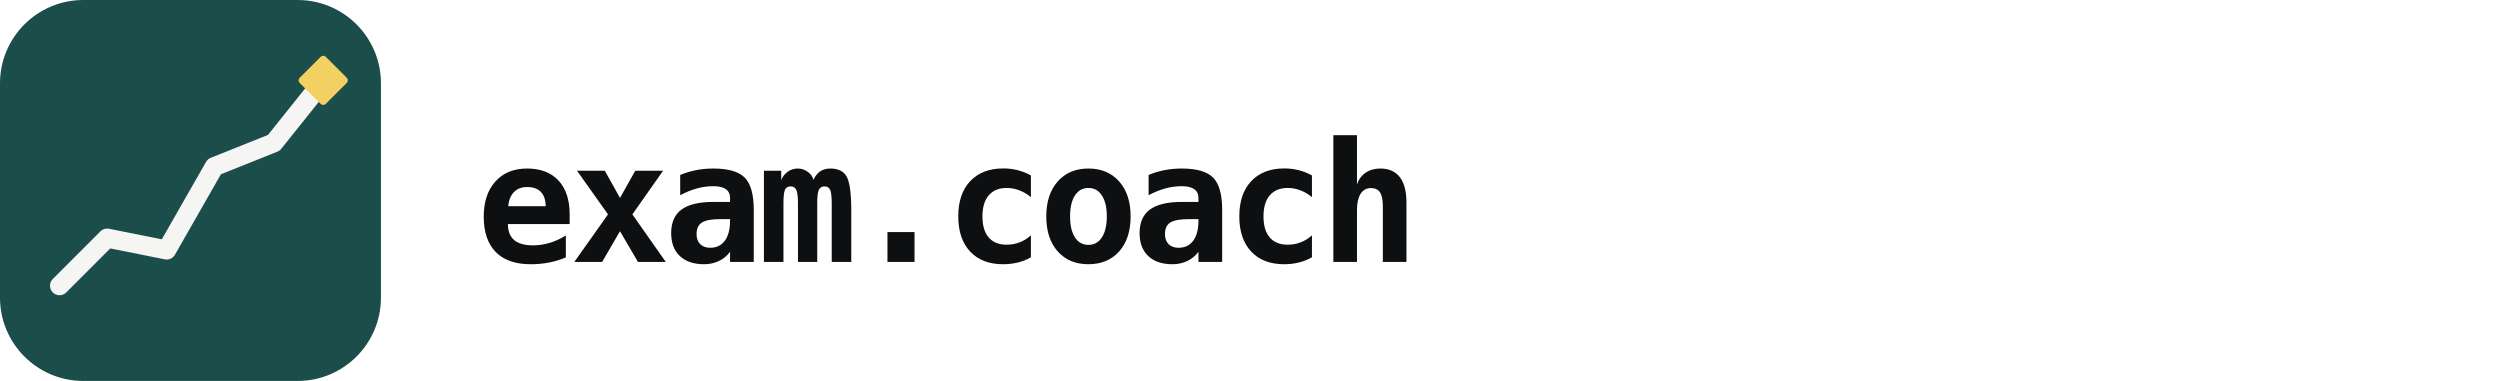
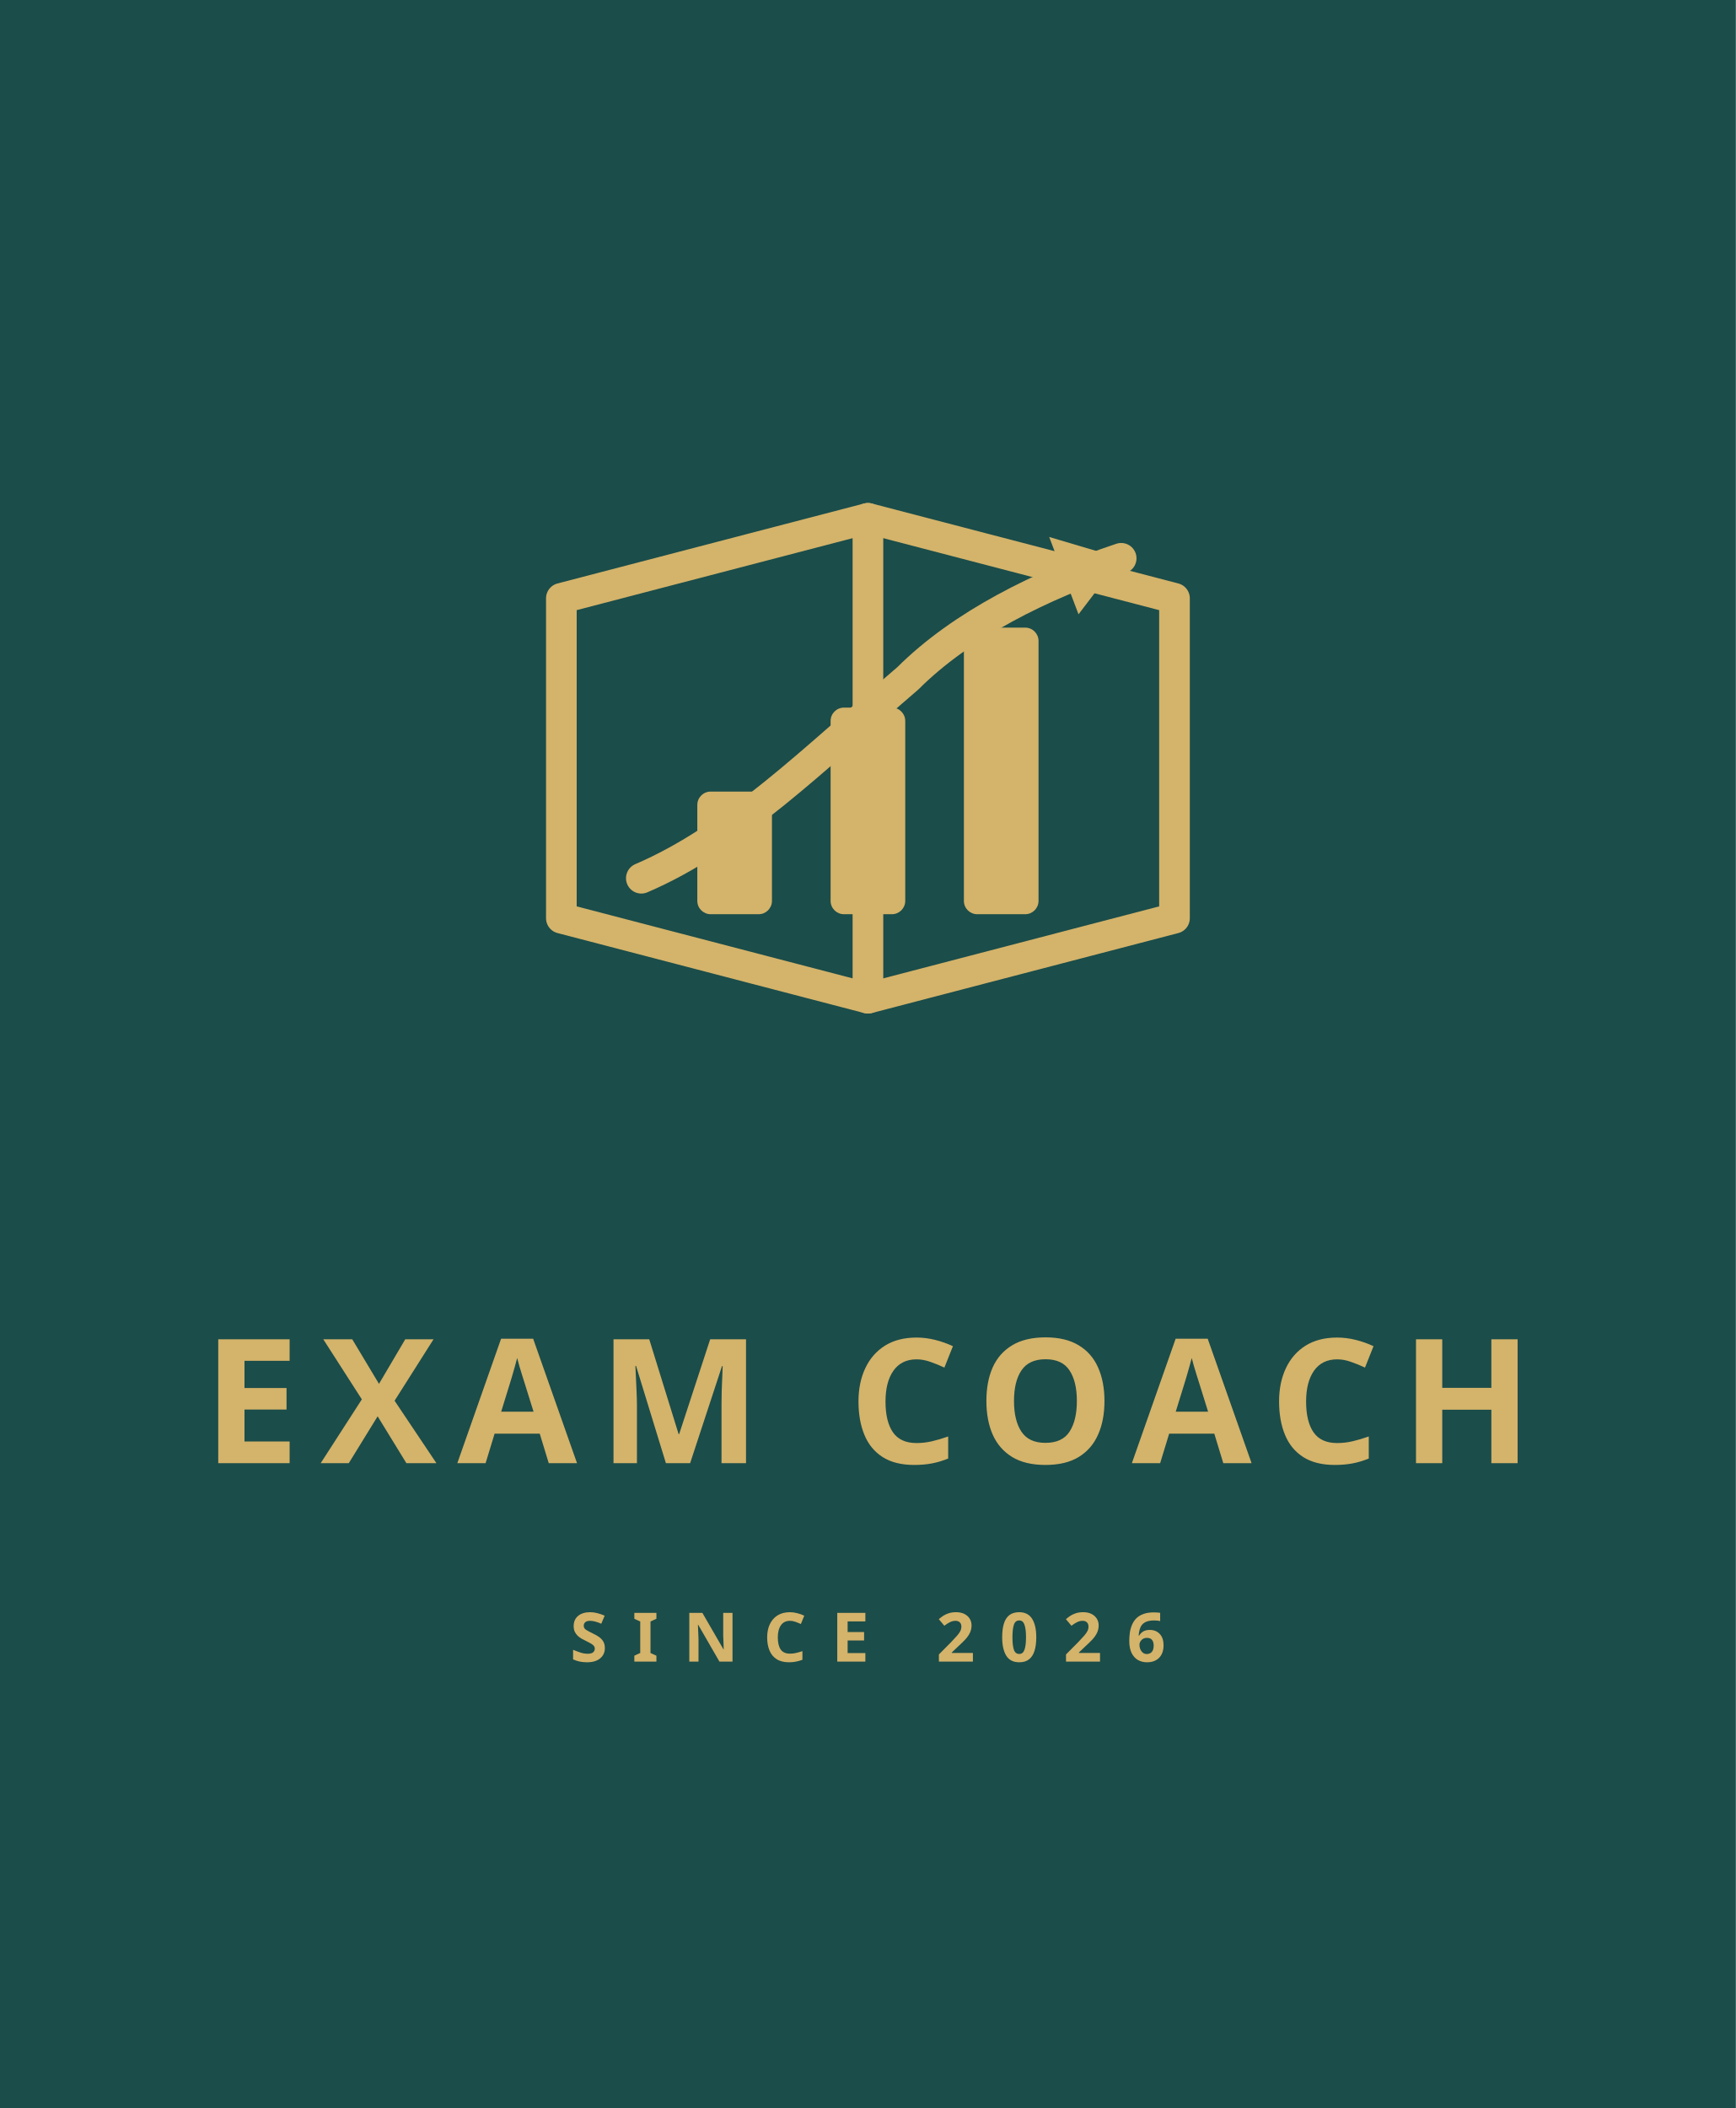
- <svg xmlns="http://www.w3.org/2000/svg" viewBox="0 0 420 64" role="img" aria-label="exam.coach">
-   <rect width="64" height="64" rx="14" fill="#1B4D4A" />
-   <polyline points="10,48 18,40 28,42 36,28 46,24 54,14" fill="none" stroke="#F5F5F4" stroke-width="3.2" stroke-linecap="round" stroke-linejoin="round" />
-   <rect x="51.2" y="10.4" width="6.2" height="6.2" rx="0.6" transform="rotate(45 54.3 13.5)" fill="#F3D062" />
-   <text x="80" y="44" font-family="ui-monospace, 'JetBrains Mono', Menlo, monospace" font-size="28" font-weight="700" letter-spacing="-0.04em" fill="#0E0F10">exam.coach</text>
+ <svg xmlns="http://www.w3.org/2000/svg" viewBox="0 0 280 340" role="img" aria-label="EXAM COACH">
+   <rect width="280" height="340" fill="#1B4D4A" />
+   <g transform="translate(140 118) scale(2.15) translate(-32 -32)">
+     <g fill="none" stroke="#D4B36A" stroke-width="2.3" stroke-linecap="round" stroke-linejoin="round">
+       <path d="M9 22 L32 16 L55 22 V46 L32 52 L9 46 Z" />
+       <path d="M32 16 V52" />
+       <path d="M15 43 C 22 40, 28 34, 35 28 C 39 24, 45 21, 51 19" />
+     </g>
+     <rect x="19.2" y="36.5" width="5.6" height="9.2" rx="1" fill="#D4B36A" />
+     <rect x="29.2" y="30.2" width="5.6" height="15.5" rx="1" fill="#D4B36A" />
+     <rect x="39.2" y="24.2" width="5.6" height="21.5" rx="1" fill="#D4B36A" />
+     <path d="M51 19 L45.6 17.4 L47.8 23.2 Z" fill="#D4B36A" />
+   </g>
+   <text x="140" y="236" text-anchor="middle" fill="#D4B36A" font-family="ui-sans-serif, system-ui, sans-serif" font-size="28" font-weight="800" letter-spacing="0.12em">EXAM COACH</text>
+   <text x="140" y="268" text-anchor="middle" fill="#D4B36A" font-family="ui-sans-serif, system-ui, sans-serif" font-size="11" font-weight="600" letter-spacing="0.36em">SINCE 2026</text>
</svg>
